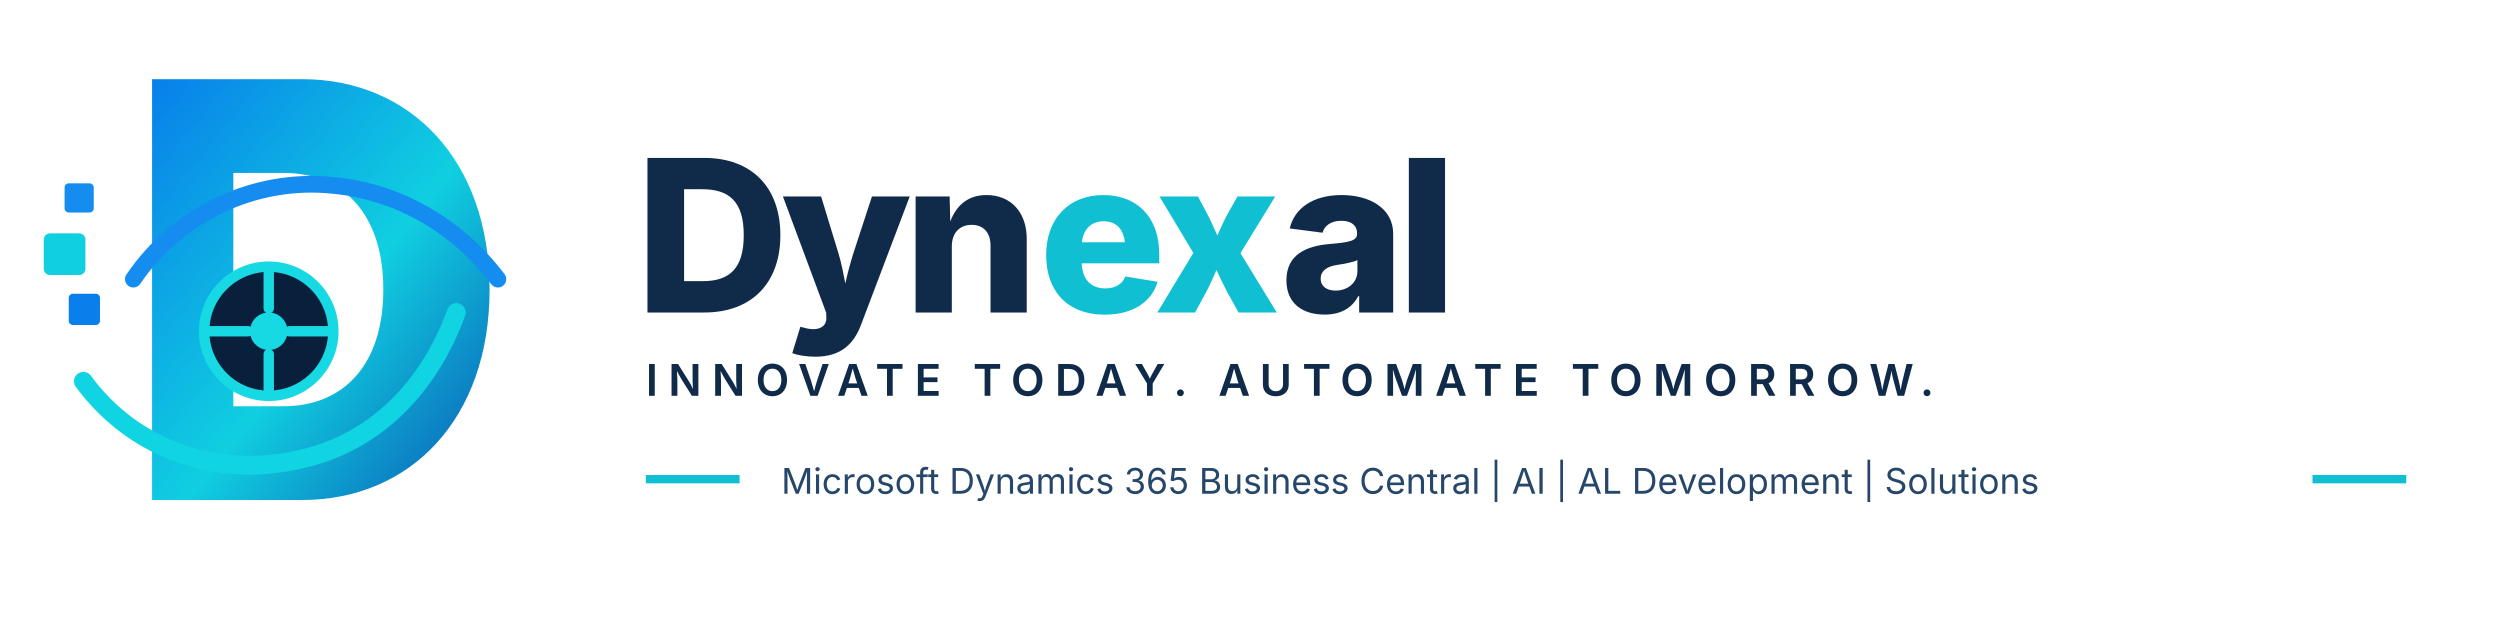
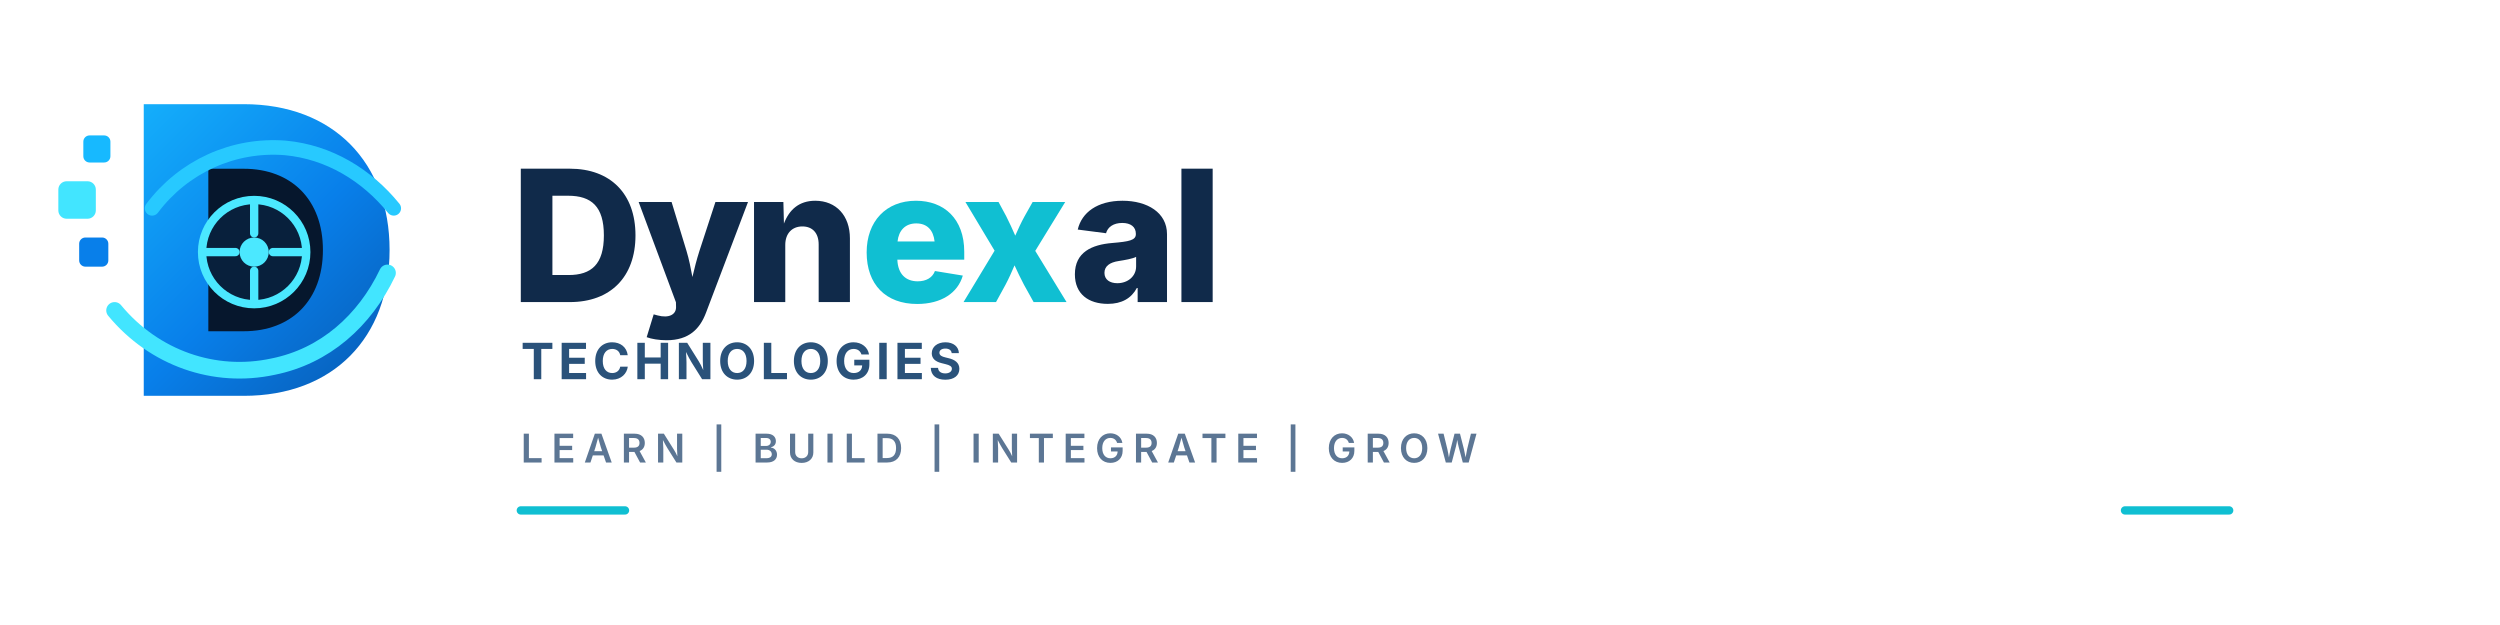
<svg xmlns="http://www.w3.org/2000/svg" viewBox="0 0 1200 300" role="img" aria-labelledby="title desc">
  <defs>
-     <linearGradient id="g" x1="0" y1="0" x2="1" y2="1">
-       <stop offset="0" stop-color="#087FEA" />
-       <stop offset="0.55" stop-color="#10CFE0" />
-       <stop offset="1" stop-color="#0A58B5" />
+     <linearGradient id="dynexalGradient" x1="20" y1="20" x2="180" y2="180" gradientUnits="userSpaceOnUse">
+       <stop offset="0" stop-color="#17B9FF" />
+       <stop offset="0.52" stop-color="#087FEA" />
+       <stop offset="1" stop-color="#0751A4" />
    </linearGradient>
  </defs>
  <g transform="translate(18 30)">
-     <path d="M55 8h72c52 0 90 39 90 101s-38 101-90 101H55V8Zm39 45v112h24c29 0 48-20 48-56s-19-56-48-56H94Z" fill="url(#g)" />
-     <path d="M22 153c25 34 66 47 106 37 34-8 60-34 73-70" fill="none" stroke="#11D4E2" stroke-width="9" stroke-linecap="round" />
-     <path d="M46 104c21-31 58-49 96-45 32 3 60 20 79 45" fill="none" stroke="#158CF0" stroke-width="8" stroke-linecap="round" />
-     <circle cx="111" cy="129" r="31" fill="#08203C" stroke="#16D9E3" stroke-width="5" />
-     <circle cx="111" cy="129" r="9" fill="#16D9E3" />
-     <path d="M111 101v17M111 140v17M83 129h18M121 129h18" stroke="#16D9E3" stroke-width="5" stroke-linecap="round" />
-     <rect x="13" y="58" width="14" height="14" rx="2" fill="#158CF0" />
-     <rect x="3" y="82" width="20" height="20" rx="3" fill="#10CFE0" />
-     <rect x="15" y="111" width="15" height="15" rx="2" fill="#087FEA" />
+     <path d="M51 20h48c43 0 70 28 70 70s-27 70-70 70H51V20Z" fill="url(#dynexalGradient)" />
+     <path d="M82 51v78h17c23 0 38-15 38-39s-15-39-38-39H82Z" fill="#06172D" />
+     <path d="M37 119c19 23 48 33 76 27 25-5 44-22 55-45" fill="none" stroke="#42E5FF" stroke-width="8" stroke-linecap="round" />
+     <path d="M55 70c15-20 39-31 64-29 21 2 39 13 52 29" fill="none" stroke="#27C9FF" stroke-width="7" stroke-linecap="round" />
+     <circle cx="104" cy="91" r="25" fill="#08203C" stroke="#4BE8FF" stroke-width="4" />
+     <circle cx="104" cy="91" r="7" fill="#4BE8FF" />
+     <path d="M104 68v14M104 100v14M81 91h14M113 91h14" stroke="#4BE8FF" stroke-width="4" stroke-linecap="round" />
+     <rect x="22" y="35" width="13" height="13" rx="3" fill="#17B9FF" />
+     <rect x="10" y="57" width="18" height="18" rx="4" fill="#42E5FF" />
+     <rect x="20" y="84" width="14" height="14" rx="3" fill="#087FEA" />
  </g>
-   <text x="305" y="150" font-family="Inter,Segoe UI,Arial,sans-serif" font-size="102" font-weight="800" letter-spacing="-4" fill="#102A4A">Dyn<tspan fill="#10BFD2">ex</tspan>al</text>
-   <text x="310" y="190" font-family="Inter,Segoe UI,Arial,sans-serif" font-size="21" font-weight="600" letter-spacing="5" fill="#102A4A">INNOVATE TODAY. AUTOMATE TOMORROW.</text>
-   <line x1="310" y1="230" x2="355" y2="230" stroke="#10BFD2" stroke-width="4" />
-   <text x="375" y="237" font-family="Inter,Segoe UI,Arial,sans-serif" font-size="17" fill="#27476A">Microsoft Dynamics 365 Business Central  |  AI  |  AL Development  |  Solutions</text>
-   <line x1="1110" y1="230" x2="1155" y2="230" stroke="#10BFD2" stroke-width="4" />
+   <text x="245" y="145" font-family="Inter,Segoe UI,Arial,sans-serif" font-size="88" font-weight="800" letter-spacing="-3" fill="#102A4A">Dyn<tspan fill="#10BFD2">ex</tspan>al</text>
+   <text x="250" y="182" font-family="Inter,Segoe UI,Arial,sans-serif" font-size="24" font-weight="700" letter-spacing="2" fill="#2A527A">TECHNOLOGIES</text>
+   <text x="250" y="222" font-family="Inter,Segoe UI,Arial,sans-serif" font-size="19" font-weight="600" letter-spacing="4" fill="#5C7694">LEARN  |  BUILD  |  INTEGRATE  |  GROW</text>
+   <line x1="250" y1="245" x2="300" y2="245" stroke="#10BFD2" stroke-width="4" stroke-linecap="round" />
+   <line x1="1020" y1="245" x2="1070" y2="245" stroke="#10BFD2" stroke-width="4" stroke-linecap="round" />
</svg>
